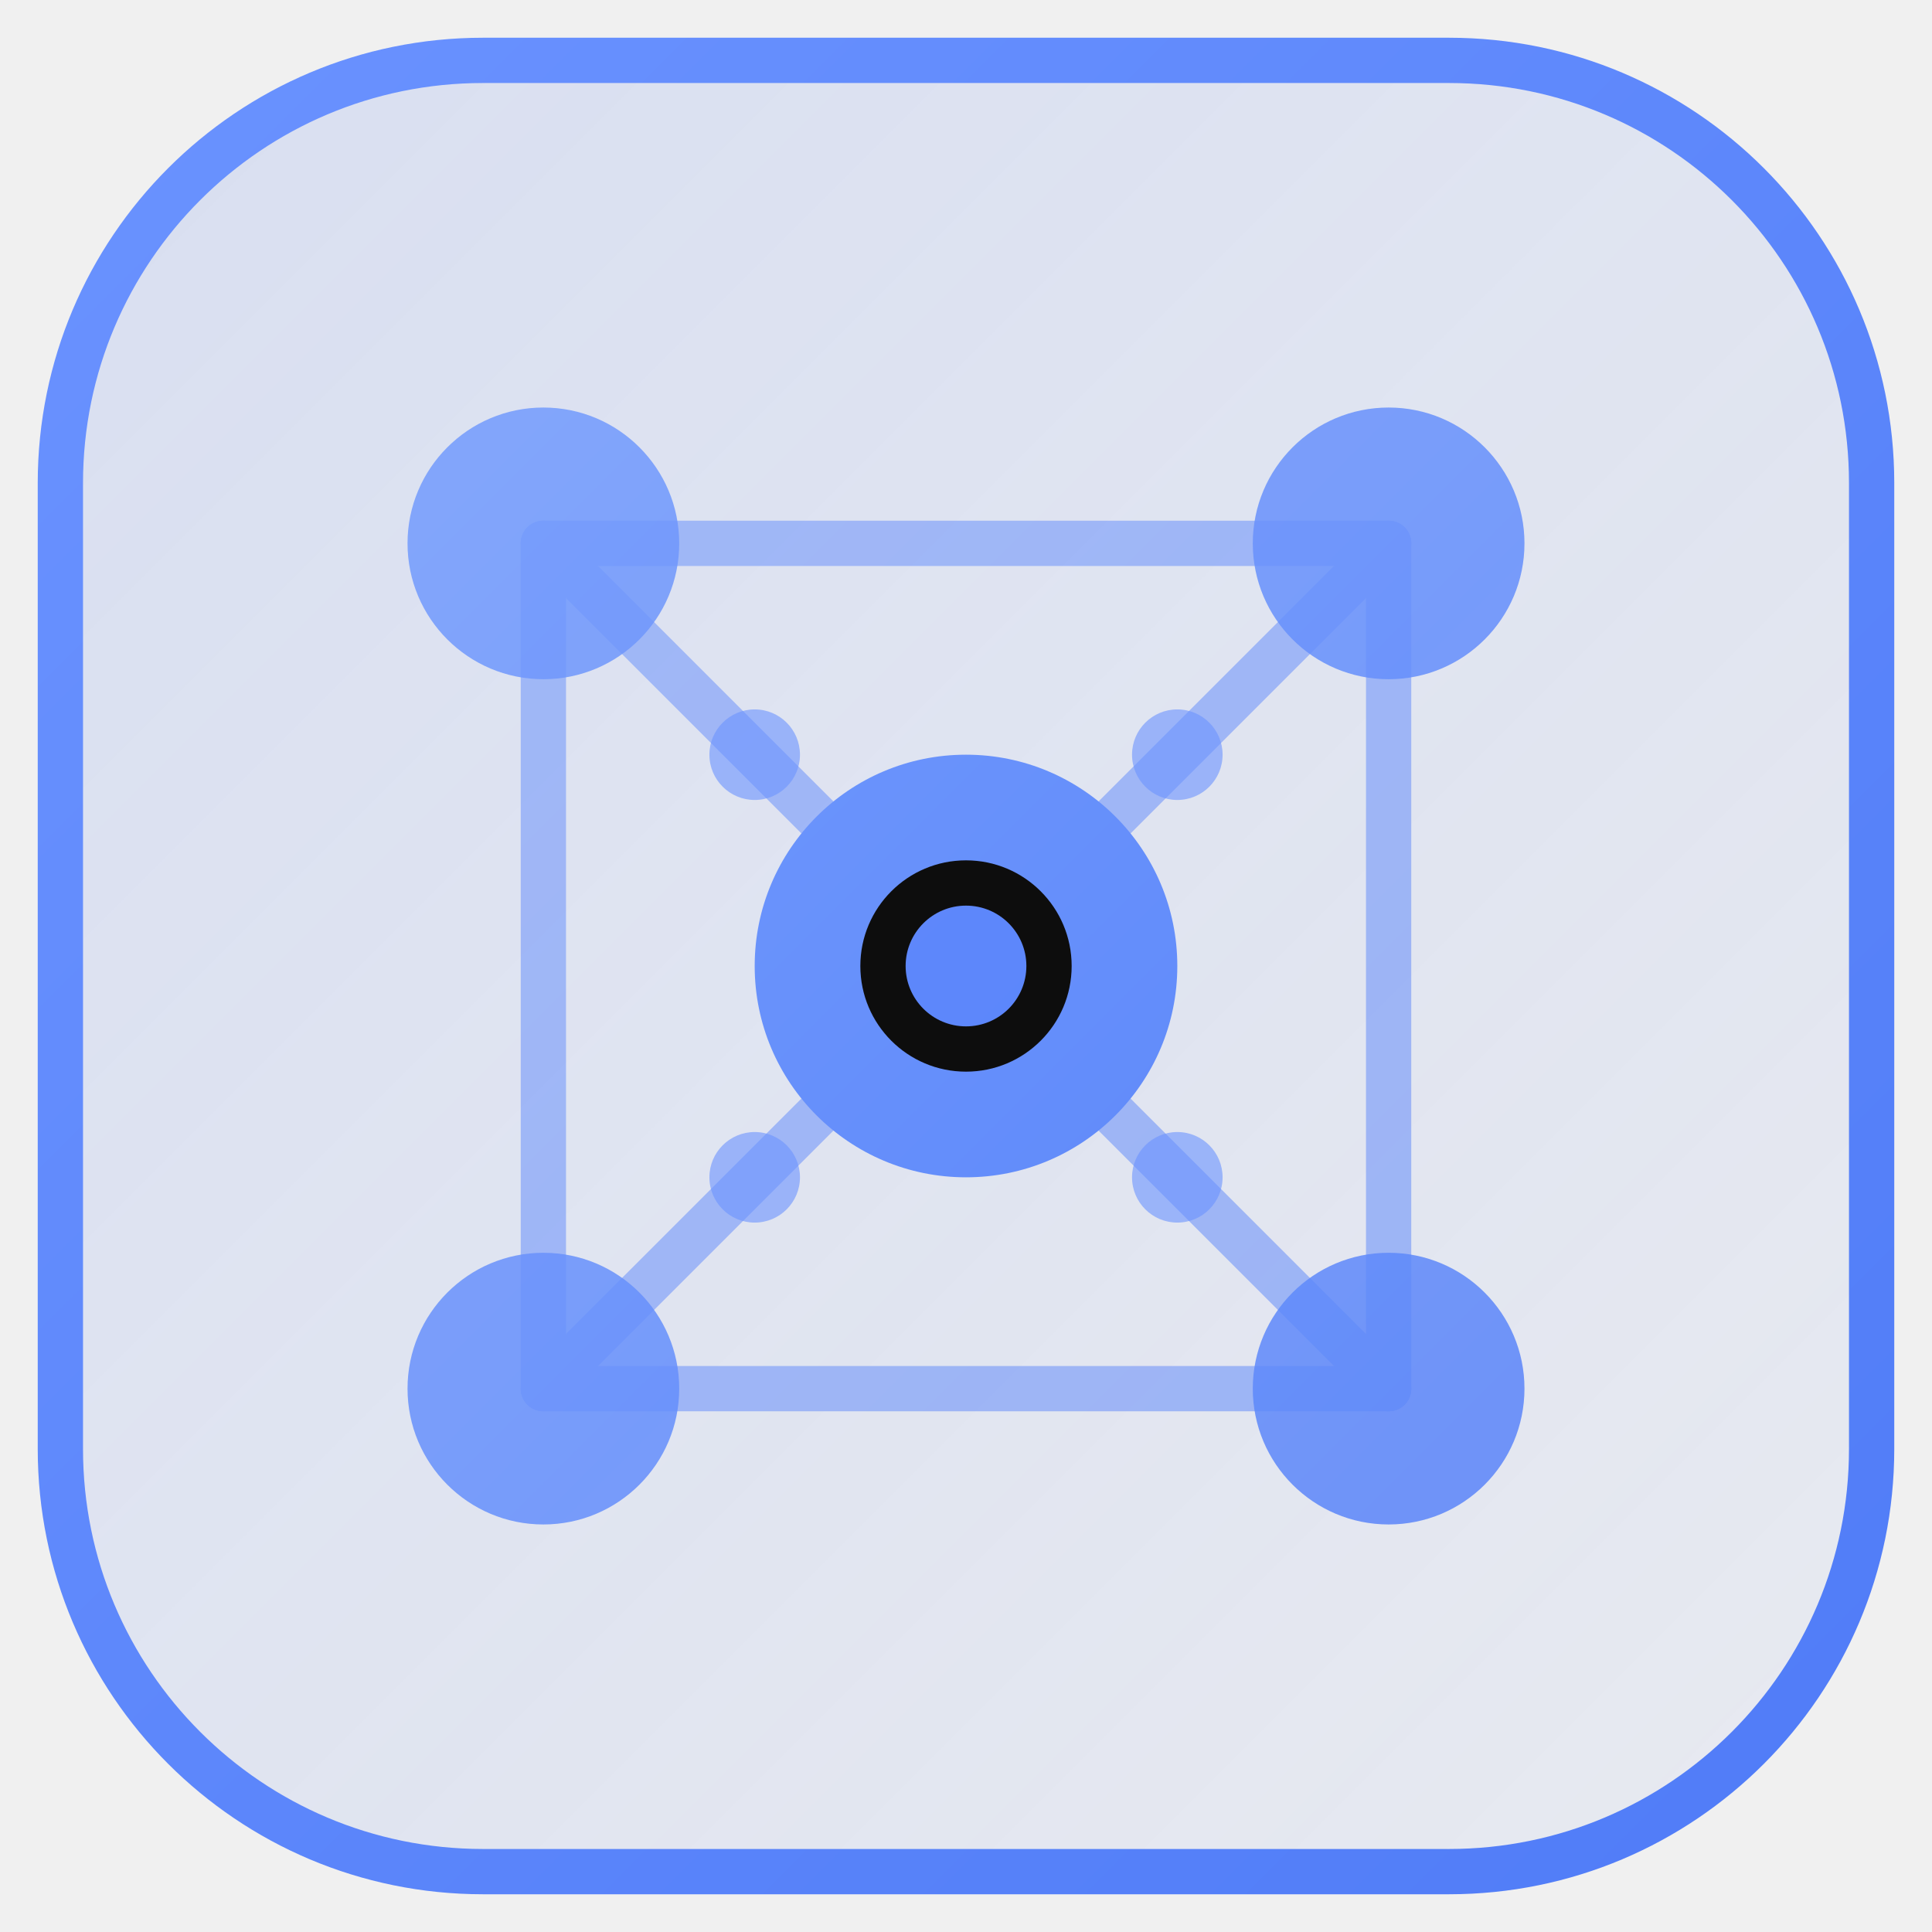
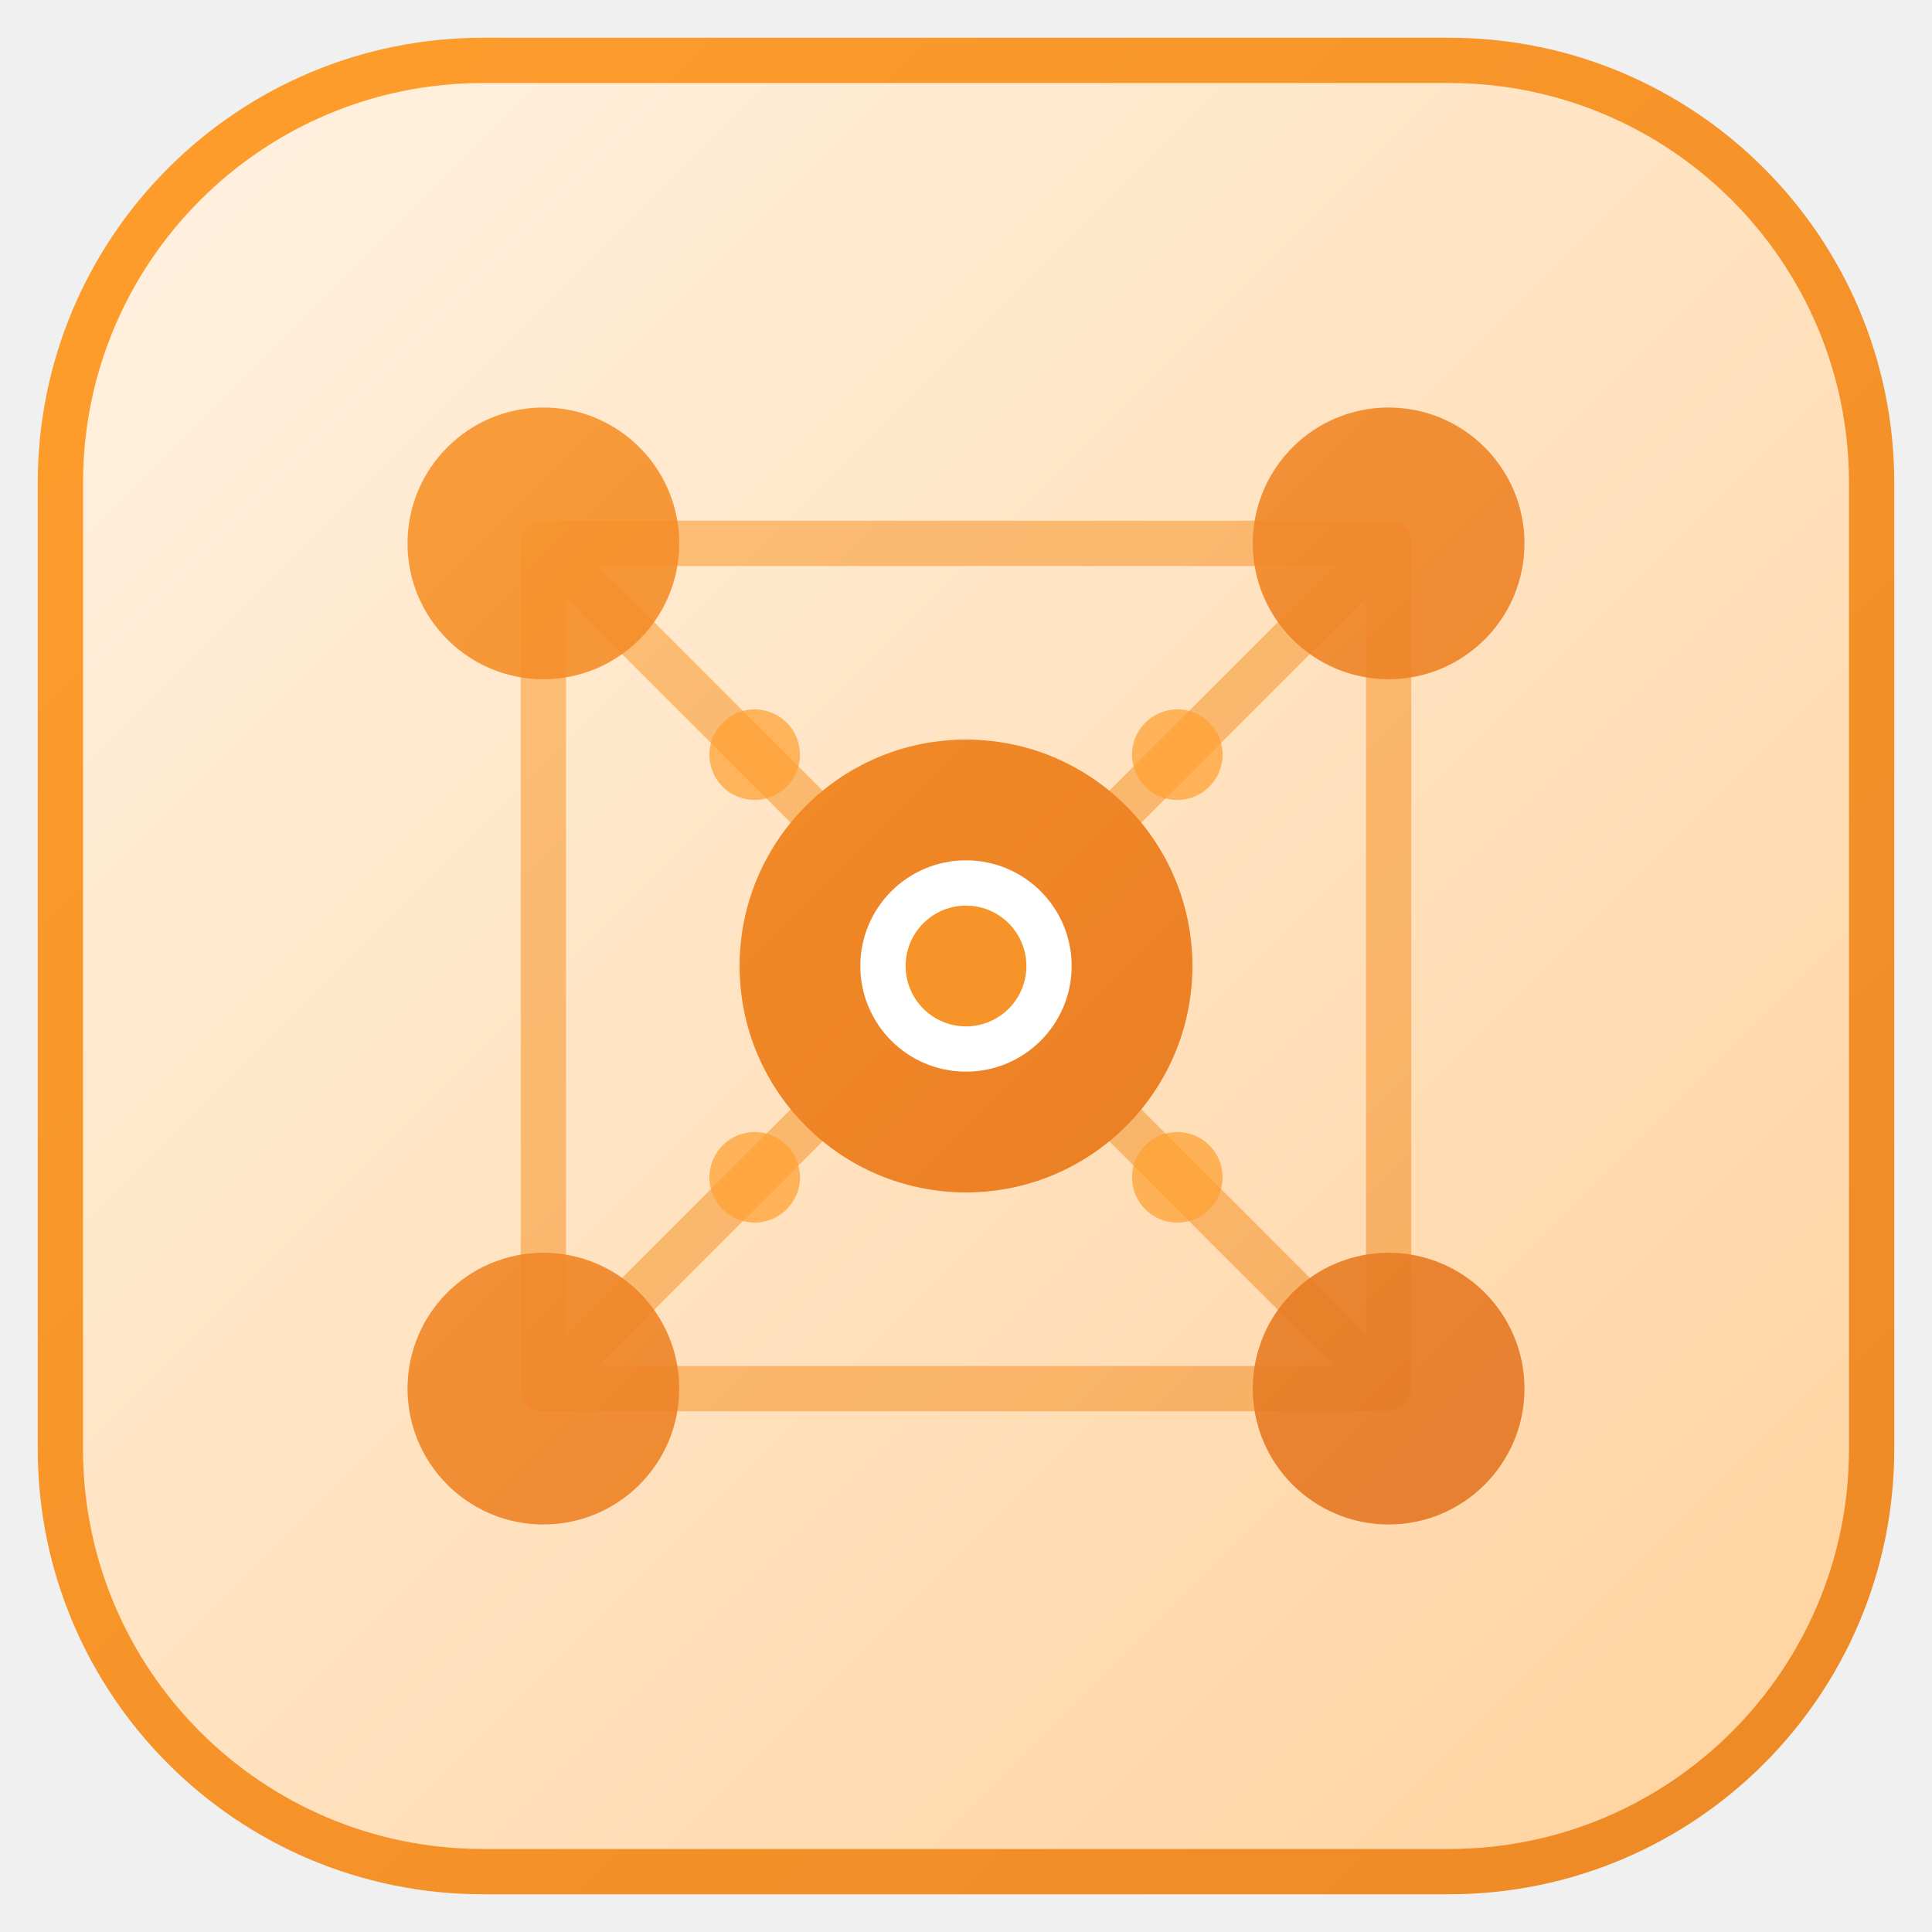
<svg xmlns="http://www.w3.org/2000/svg" viewBox="0 0 64 64" fill="none">
  <defs>
-     <linearGradient id="bg" x1="0" y1="0" x2="64" y2="64" gradientUnits="userSpaceOnUse">
-       <stop offset="0%" stop-color="#4F7BF7" stop-opacity="0.15" />
-       <stop offset="100%" stop-color="#4F7BF7" stop-opacity="0.05" />
+     <linearGradient id="oma-bg" x1="0" y1="0" x2="64" y2="64" gradientUnits="userSpaceOnUse">
+       <stop offset="0%" stop-color="#FFF3E4" />
+       <stop offset="100%" stop-color="#FFD19B" />
    </linearGradient>
-     <linearGradient id="accent" x1="0" y1="0" x2="64" y2="64" gradientUnits="userSpaceOnUse">
-       <stop offset="0%" stop-color="#6B93FF" />
-       <stop offset="100%" stop-color="#4F7BF7" />
+     <linearGradient id="oma-accent" x1="0" y1="0" x2="64" y2="64" gradientUnits="userSpaceOnUse">
+       <stop offset="0%" stop-color="#FF9E2C" />
+       <stop offset="100%" stop-color="#ED8926" />
    </linearGradient>
-     <linearGradient id="node" x1="0" y1="0" x2="64" y2="64" gradientUnits="userSpaceOnUse">
-       <stop offset="0%" stop-color="#7DA4FF" />
-       <stop offset="100%" stop-color="#4F7BF7" />
+     <linearGradient id="oma-node" x1="0" y1="0" x2="64" y2="64" gradientUnits="userSpaceOnUse">
+       <stop offset="0%" stop-color="#FF9E2C" />
+       <stop offset="100%" stop-color="#dd6b20" />
    </linearGradient>
  </defs>
-   <rect x="2" y="2" width="60" height="60" rx="14" fill="url(#bg)" stroke="url(#accent)" stroke-width="1.5" />
-   <g stroke="url(#accent)" stroke-width="1.5" stroke-linecap="round" opacity="0.5">
+   <rect x="2" y="2" width="60" height="60" rx="14" fill="url(#oma-bg)" stroke="url(#oma-accent)" stroke-width="1.5" />
+   <g stroke="url(#oma-accent)" stroke-width="1.5" stroke-linecap="round" opacity="0.55">
    <line x1="32" y1="32" x2="18" y2="18" />
    <line x1="32" y1="32" x2="46" y2="18" />
    <line x1="32" y1="32" x2="18" y2="46" />
    <line x1="32" y1="32" x2="46" y2="46" />
    <line x1="18" y1="18" x2="46" y2="18" />
    <line x1="46" y1="18" x2="46" y2="46" />
    <line x1="46" y1="46" x2="18" y2="46" />
    <line x1="18" y1="46" x2="18" y2="18" />
  </g>
-   <circle cx="18" cy="18" r="4.5" fill="url(#node)" opacity="0.85" />
-   <circle cx="46" cy="18" r="4.5" fill="url(#node)" opacity="0.85" />
-   <circle cx="18" cy="46" r="4.5" fill="url(#node)" opacity="0.85" />
-   <circle cx="46" cy="46" r="4.5" fill="url(#node)" opacity="0.85" />
-   <circle cx="32" cy="32" r="7" fill="url(#node)" />
-   <circle cx="32" cy="32" r="3.5" fill="#0d0d0d" />
-   <circle cx="32" cy="32" r="2" fill="url(#accent)" />
-   <circle cx="25" cy="25" r="1.5" fill="#6B93FF" opacity="0.6" />
-   <circle cx="39" cy="25" r="1.5" fill="#6B93FF" opacity="0.6" />
-   <circle cx="25" cy="39" r="1.5" fill="#6B93FF" opacity="0.6" />
-   <circle cx="39" cy="39" r="1.5" fill="#6B93FF" opacity="0.6" />
+   <circle cx="18" cy="18" r="4.5" fill="url(#oma-node)" opacity="0.9" />
+   <circle cx="46" cy="18" r="4.5" fill="url(#oma-node)" opacity="0.9" />
+   <circle cx="18" cy="46" r="4.5" fill="url(#oma-node)" opacity="0.9" />
+   <circle cx="46" cy="46" r="4.5" fill="url(#oma-node)" opacity="0.9" />
+   <circle cx="32" cy="32" r="7.5" fill="url(#oma-node)" />
+   <circle cx="32" cy="32" r="3.5" fill="#FFFFFF" />
+   <circle cx="32" cy="32" r="2" fill="url(#oma-accent)" />
+   <circle cx="25" cy="25" r="1.5" fill="#FF9E2C" opacity="0.7" />
+   <circle cx="39" cy="25" r="1.5" fill="#FF9E2C" opacity="0.7" />
+   <circle cx="25" cy="39" r="1.5" fill="#FF9E2C" opacity="0.7" />
+   <circle cx="39" cy="39" r="1.5" fill="#FF9E2C" opacity="0.7" />
</svg>
